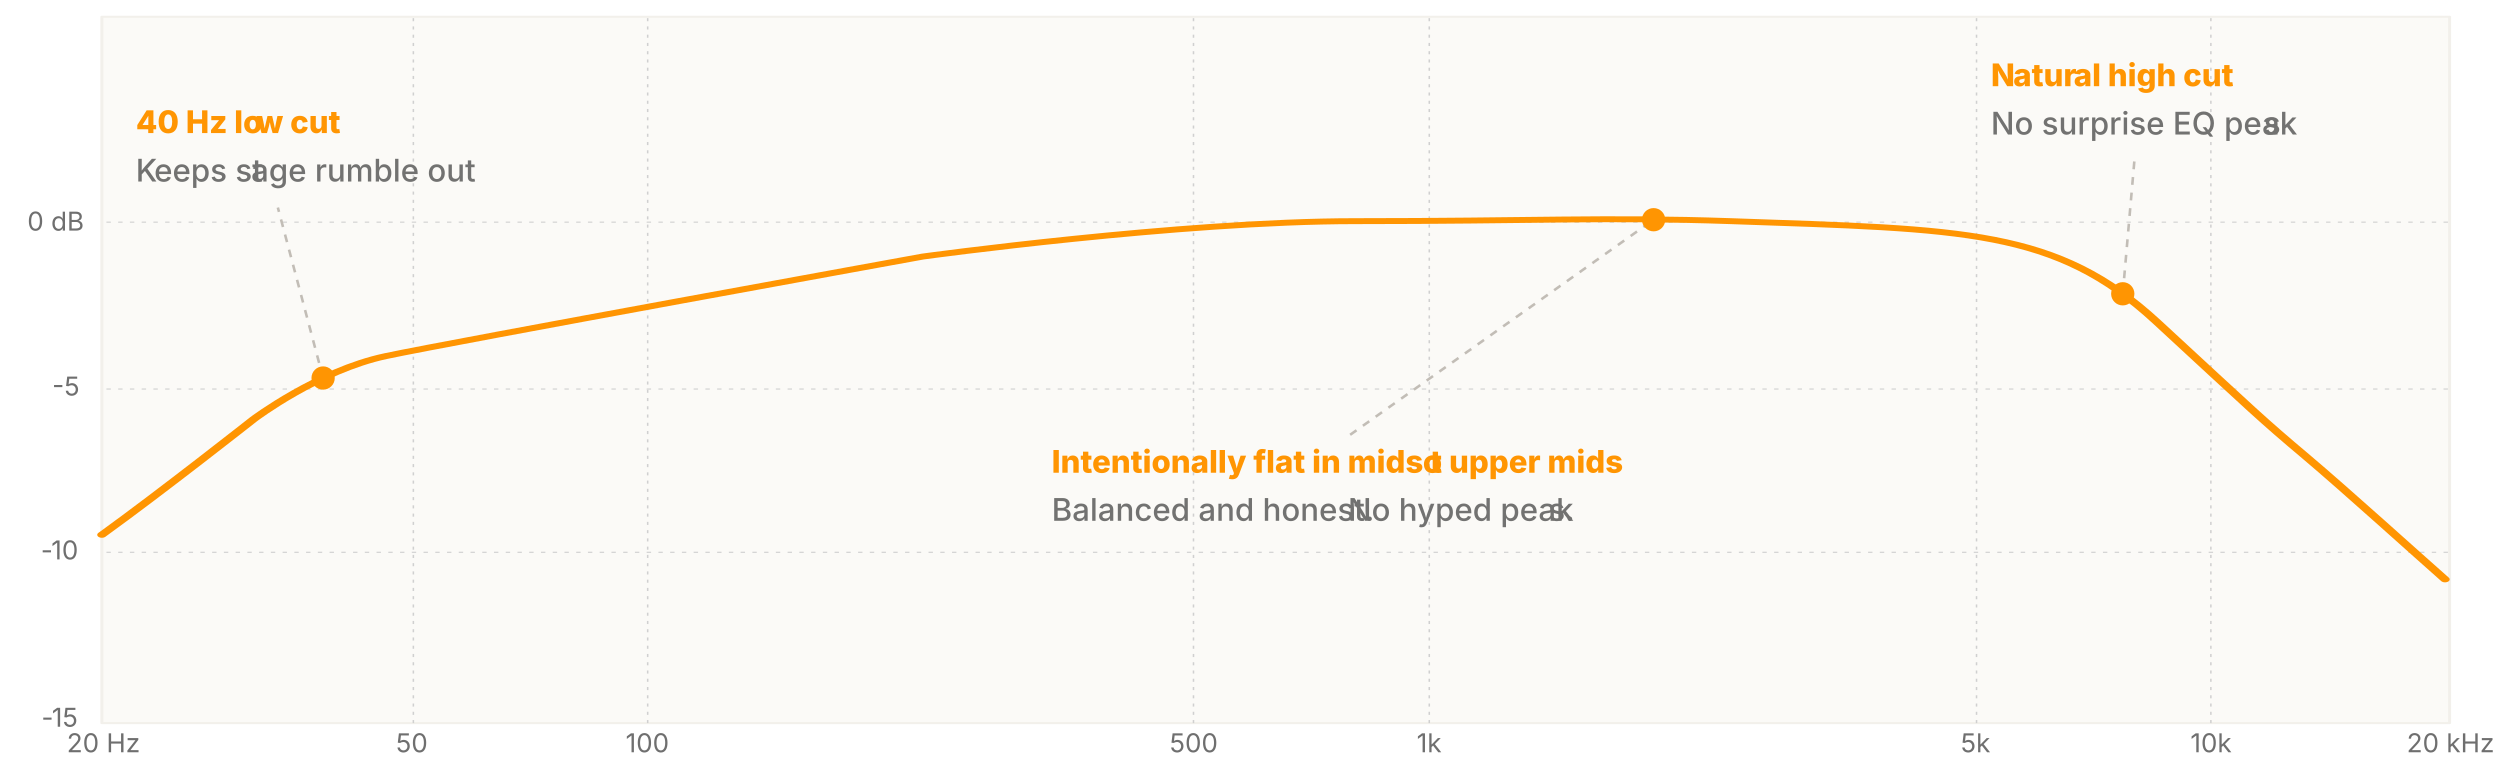
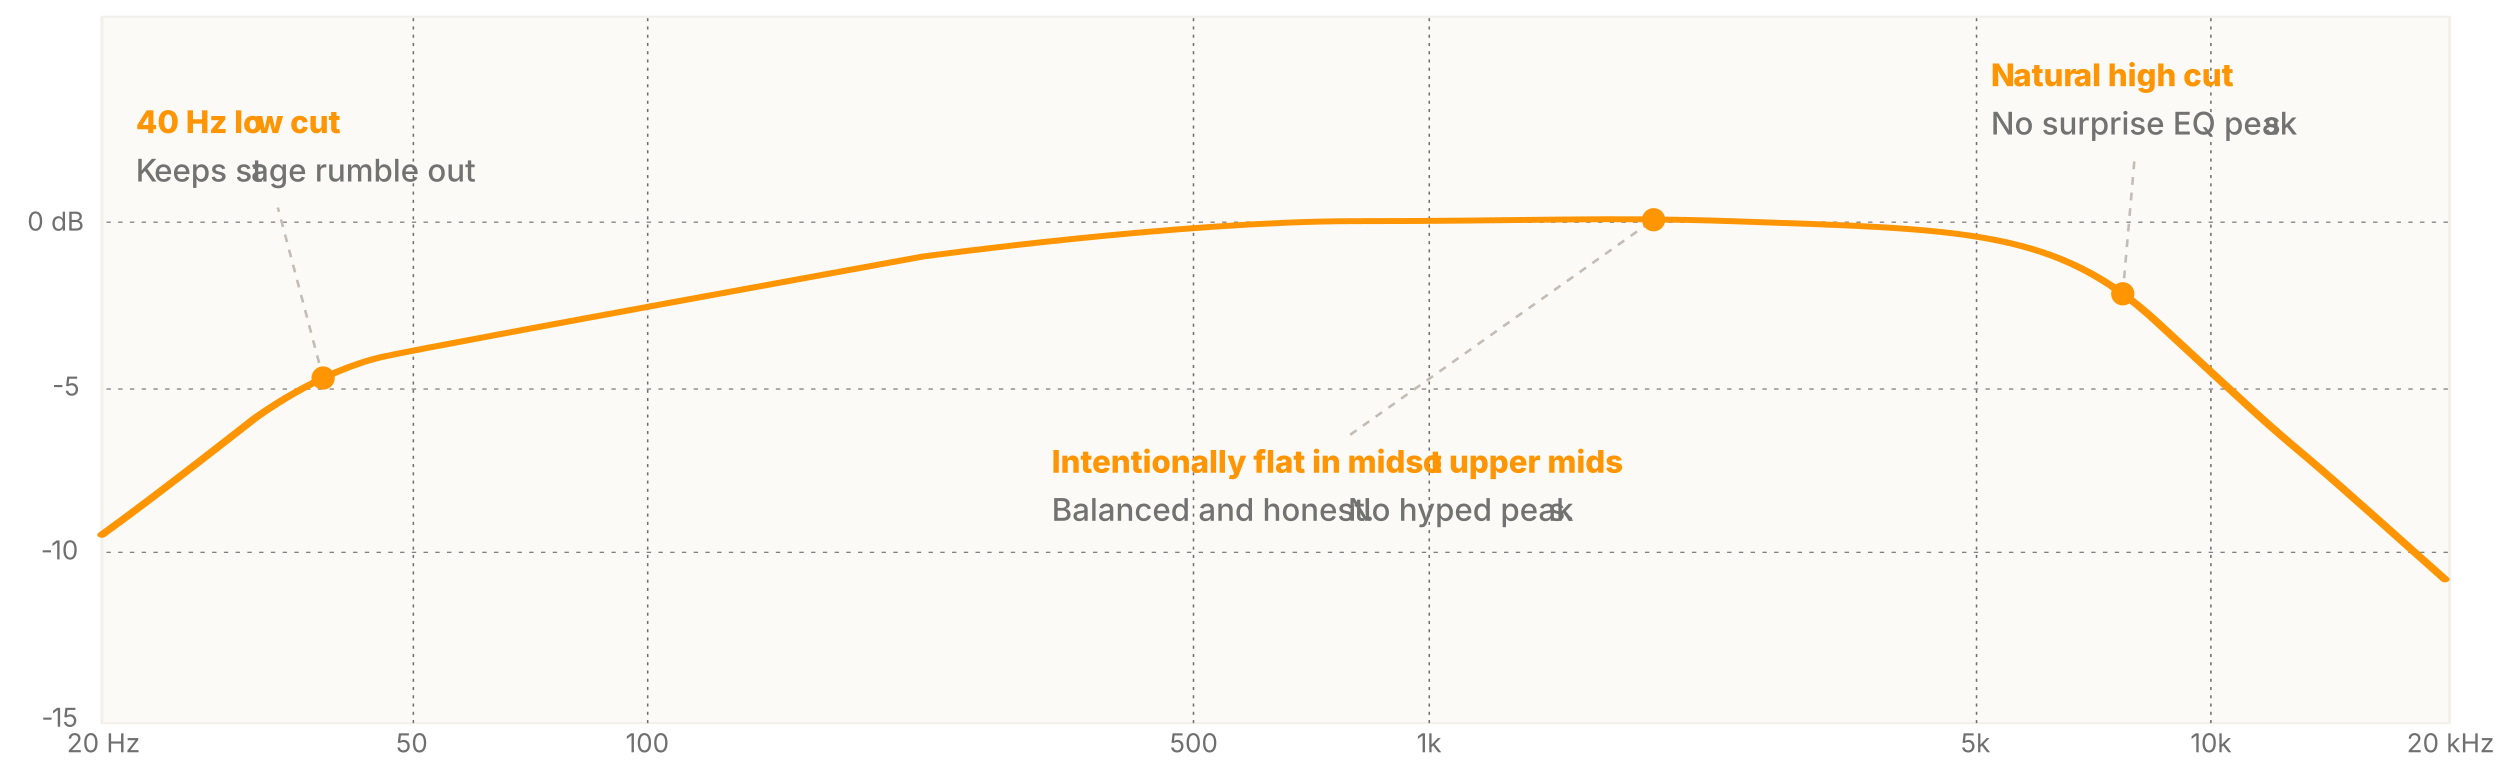
<svg xmlns="http://www.w3.org/2000/svg" width="100%" height="100%" viewBox="0 0 1920 600" version="1.1" xml:space="preserve" style="fill-rule:evenodd;clip-rule:evenodd;stroke-linecap:round;stroke-linejoin:round;stroke-miterlimit:1.5;">
  <g transform="matrix(1.117807,0,0,0.75658,-102.8383,-102.8712)">
    <rect x="162" y="153" width="1613" height="717" style="fill:rgb(251,250,247);stroke:rgb(242,240,235);stroke-width:2.1px;" />
  </g>
  <g id="Axis-Labels" transform="matrix(1.117807,0,0,1.117807,-103.9561,-331.5801)">
    <g transform="matrix(0.894609,0,0,0.894609,-152.1227,-504.9287)">
      <g transform="matrix(20,0,0,20,334.3616,1073.092)">
            </g>
      <text x="294.967px" y="1073.092px" style="font-family:'SFProDisplay-Regular', 'SF Pro Display';font-size:20px;fill:rgb(111,111,111);">0 dB</text>
    </g>
    <g transform="matrix(0.894609,0,0,0.894609,-152.1227,-391.6122)">
      <text x="314.088px" y="1073.092px" style="font-family:'SFProDisplay-Regular', 'SF Pro Display';font-size:20px;fill:rgb(111,111,111);">-5</text>
    </g>
    <g transform="matrix(0.894609,0,0,0.894609,-152.1227,-279.0191)">
      <text x="305.377px" y="1073.092px" style="font-family:'SFProDisplay-Regular', 'SF Pro Display';font-size:20px;fill:rgb(111,111,111);">-<tspan x="313.366px " y="1073.092px ">1</tspan>0</text>
    </g>
    <g transform="matrix(0.894609,0,0,0.894609,-152.1227,-164.0584)">
      <text x="305.807px" y="1073.092px" style="font-family:'SFProDisplay-Regular', 'SF Pro Display';font-size:20px;fill:rgb(111,111,111);">-<tspan x="313.795px " y="1073.092px ">1</tspan>5</text>
    </g>
    <g transform="matrix(0.894609,0,0,0.894609,-110.4744,-146.5184)">
      <g transform="matrix(20,0,0,20,329.6251,1073.092)">
            </g>
      <text x="278.736px" y="1073.092px" style="font-family:'SFProDisplay-Regular', 'SF Pro Display';font-size:20px;fill:rgb(111,111,111);">20 Hz</text>
    </g>
    <g transform="matrix(0.894609,0,0,0.894609,103.5256,-146.5184)">
      <g transform="matrix(20,0,0,20,316.0949,1073.092)">
            </g>
      <text x="292.267px" y="1073.092px" style="font-family:'SFProDisplay-Regular', 'SF Pro Display';font-size:20px;fill:rgb(111,111,111);">50</text>
    </g>
    <g transform="matrix(0.894609,0,0,0.894609,265.5256,-146.5184)">
      <g transform="matrix(20,0,0,20,320.7433,1073.092)">
            </g>
      <text x="287.618px" y="1073.092px" style="font-family:'SFProDisplay-Regular', 'SF Pro Display';font-size:20px;fill:rgb(111,111,111);">100</text>
    </g>
    <g transform="matrix(0.894609,0,0,0.894609,640.5256,-146.5184)">
      <g transform="matrix(20,0,0,20,322.1593,1073.092)">
            </g>
      <text x="286.202px" y="1073.092px" style="font-family:'SFProDisplay-Regular', 'SF Pro Display';font-size:20px;fill:rgb(111,111,111);">500</text>
    </g>
    <g transform="matrix(0.894609,0,0,0.894609,802.5256,-146.5184)">
      <g transform="matrix(20,0,0,20,313.4679,1073.092)">
            </g>
      <text x="294.894px" y="1073.092px" style="font-family:'SFProDisplay-Regular', 'SF Pro Display';font-size:20px;fill:rgb(111,111,111);">1k</text>
    </g>
    <g transform="matrix(0.894609,0,0,0.894609,1177.526,-146.5184)">
      <g transform="matrix(20,0,0,20,314.8839,1073.092)">
            </g>
      <text x="293.478px" y="1073.092px" style="font-family:'SFProDisplay-Regular', 'SF Pro Display';font-size:20px;fill:rgb(111,111,111);">5k</text>
    </g>
    <g transform="matrix(0.894609,0,0,0.894609,1339.526,-146.5184)">
      <g transform="matrix(20,0,0,20,319.5324,1073.092)">
            </g>
      <text x="288.829px" y="1073.092px" style="font-family:'SFProDisplay-Regular', 'SF Pro Display';font-size:20px;fill:rgb(111,111,111);">10k</text>
    </g>
    <g transform="matrix(0.894609,0,0,0.894609,1491.526,-146.5184)">
      <g transform="matrix(20,0,0,20,345.6567,1073.092)">
            </g>
      <text x="285.061px" y="1073.092px" style="font-family:'SFProDisplay-Regular', 'SF Pro Display';font-size:20px;fill:rgb(111,111,111);">20 kHz</text>
    </g>
  </g>
  <g id="Grid-Lines" transform="matrix(1.117807,0,0,0.846339,-103.9561,-116.1812)">
    <g transform="matrix(1,0,0,0.893945,-0,16.17345)">
-       <path d="M377,869.5L377,152.5" style="fill:none;stroke:rgb(208,208,208);stroke-width:1.05px;stroke-linecap:butt;stroke-linejoin:miter;stroke-miterlimit:2;stroke-dasharray:3.143,5.239,0,0,0,0;" />
+       <path d="M377,869.5L377,152.5" style="fill:none;stroke:rgb(111,111,111);stroke-width:1.05px;stroke-linecap:butt;stroke-linejoin:miter;stroke-miterlimit:2;stroke-dasharray:3.143,5.239,0,0,0,0;" />
    </g>
    <g transform="matrix(1,0,0,0.893945,161,16.17345)">
-       <path d="M377,869.5L377,152.5" style="fill:none;stroke:rgb(208,208,208);stroke-width:1.05px;stroke-linecap:butt;stroke-linejoin:miter;stroke-miterlimit:2;stroke-dasharray:3.143,5.239,0,0,0,0;" />
+       <path d="M377,869.5L377,152.5" style="fill:none;stroke:rgb(111,111,111);stroke-width:1.05px;stroke-linecap:butt;stroke-linejoin:miter;stroke-miterlimit:2;stroke-dasharray:3.143,5.239,0,0,0,0;" />
    </g>
    <g transform="matrix(1,0,0,0.893945,536,16.17345)">
-       <path d="M377,869.5L377,152.5" style="fill:none;stroke:rgb(208,208,208);stroke-width:1.05px;stroke-linecap:butt;stroke-linejoin:miter;stroke-miterlimit:2;stroke-dasharray:3.143,5.239,0,0,0,0;" />
+       <path d="M377,869.5L377,152.5" style="fill:none;stroke:rgb(111,111,111);stroke-width:1.05px;stroke-linecap:butt;stroke-linejoin:miter;stroke-miterlimit:2;stroke-dasharray:3.143,5.239,0,0,0,0;" />
    </g>
    <g transform="matrix(1,0,0,0.893945,698,16.17345)">
-       <path d="M377,869.5L377,152.5" style="fill:none;stroke:rgb(208,208,208);stroke-width:1.05px;stroke-linecap:butt;stroke-linejoin:miter;stroke-miterlimit:2;stroke-dasharray:3.143,5.239,0,0,0,0;" />
+       <path d="M377,869.5L377,152.5" style="fill:none;stroke:rgb(111,111,111);stroke-width:1.05px;stroke-linecap:butt;stroke-linejoin:miter;stroke-miterlimit:2;stroke-dasharray:3.143,5.239,0,0,0,0;" />
    </g>
    <g transform="matrix(1,0,0,0.893945,1074,16.17345)">
-       <path d="M377,869.5L377,152.5" style="fill:none;stroke:rgb(208,208,208);stroke-width:1.05px;stroke-linecap:butt;stroke-linejoin:miter;stroke-miterlimit:2;stroke-dasharray:3.143,5.239,0,0,0,0;" />
+       <path d="M377,869.5L377,152.5" style="fill:none;stroke:rgb(111,111,111);stroke-width:1.05px;stroke-linecap:butt;stroke-linejoin:miter;stroke-miterlimit:2;stroke-dasharray:3.143,5.239,0,0,0,0;" />
    </g>
    <g transform="matrix(1,0,0,0.893945,1235,16.17345)">
-       <path d="M377,869.5L377,152.5" style="fill:none;stroke:rgb(208,208,208);stroke-width:1.05px;stroke-linecap:butt;stroke-linejoin:miter;stroke-miterlimit:2;stroke-dasharray:3.143,5.239,0,0,0,0;" />
+       <path d="M377,869.5L377,152.5" style="fill:none;stroke:rgb(111,111,111);stroke-width:1.05px;stroke-linecap:butt;stroke-linejoin:miter;stroke-miterlimit:2;stroke-dasharray:3.143,5.239,0,0,0,0;" />
    </g>
    <g transform="matrix(0,1,-1,0,1720.566,-38.10941)">
-       <path d="M377,1554.445L377,-55.434" style="fill:none;stroke:rgb(208,208,208);stroke-width:1.01px;stroke-linecap:butt;stroke-linejoin:miter;stroke-miterlimit:2;stroke-dasharray:3.026,5.043,0,0,0,0;" />
+       <path d="M377,1554.445L377,-55.434" style="fill:none;stroke:rgb(111,111,111);stroke-width:1.01px;stroke-linecap:butt;stroke-linejoin:miter;stroke-miterlimit:2;stroke-dasharray:3.026,5.043,0,0,0,0;" />
    </g>
    <g transform="matrix(0,1,-1,0,1720.566,113.2981)">
-       <path d="M377,1554.445L377,-55.434" style="fill:none;stroke:rgb(208,208,208);stroke-width:1.01px;stroke-linecap:butt;stroke-linejoin:miter;stroke-miterlimit:2;stroke-dasharray:3.026,5.043,0,0,0,0;" />
+       <path d="M377,1554.445L377,-55.434" style="fill:none;stroke:rgb(111,111,111);stroke-width:1.01px;stroke-linecap:butt;stroke-linejoin:miter;stroke-miterlimit:2;stroke-dasharray:3.026,5.043,0,0,0,0;" />
    </g>
    <g transform="matrix(0,1,-1,0,1720.566,261.4433)">
-       <path d="M377,1554.445L377,-55.434" style="fill:none;stroke:rgb(208,208,208);stroke-width:1.01px;stroke-linecap:butt;stroke-linejoin:miter;stroke-miterlimit:2;stroke-dasharray:3.026,5.043,0,0,0,0;" />
+       <path d="M377,1554.445L377,-55.434" style="fill:none;stroke:rgb(111,111,111);stroke-width:1.01px;stroke-linecap:butt;stroke-linejoin:miter;stroke-miterlimit:2;stroke-dasharray:3.026,5.043,0,0,0,0;" />
    </g>
  </g>
  <g transform="matrix(1,0,0,1,533.6751,-675.9437)">
    <g transform="matrix(24,0,0,24,672.4023,1075.91)">
        </g>
    <text x="274px" y="1075.91px" style="font-family:'SFProDisplay-Medium', 'SF Pro Display';font-weight:500;font-size:24px;fill:rgb(114,114,113);">Balanced and honest.<tspan x="495.145px " y="1075.91px "> </tspan>No hyped peak<tspan x="655.434px " y="1075.91px ">s</tspan>.</text>
  </g>
  <g transform="matrix(1,0,0,1,533.6751,-712.8313)">
    <g transform="matrix(24,0,0,24,705.4727,1075.91)">
        </g>
    <text x="274px" y="1075.91px" style="font-family:'SFProDisplay-Heavy', 'SF Pro Display';font-weight:800;font-size:24px;fill:rgb(255,149,2);">Intentionally flat in mids t<tspan x="559.059px " y="1075.91px ">o</tspan> upper mids</text>
  </g>
  <g transform="matrix(1,0,0,1,1254.991,-972.593)">
    <g transform="matrix(24,0,0,24,495.2031,1075.91)">
        </g>
    <text x="274px" y="1075.91px" style="font-family:'SFProDisplay-Medium', 'SF Pro Display';font-weight:500;font-size:24px;fill:rgb(114,114,113);">No surprise EQ peak<tspan x="483.613px " y="1075.91px ">s</tspan>
    </text>
  </g>
  <g transform="matrix(1,0,0,1,1255.056,-1009.723)">
    <g transform="matrix(24,0,0,24,454.3398,1075.91)">
        </g>
    <text x="274px" y="1075.91px" style="font-family:'SFProDisplay-Heavy', 'SF Pro Display';font-weight:800;font-size:24px;fill:rgb(255,149,2);">N<tspan x="291.109px " y="1075.91px ">a</tspan>tur<tspan x="337.574px " y="1075.91px ">a</tspan>l high cut</text>
  </g>
  <g transform="matrix(1,0,0,1,-169.6623,-973.7)">
    <g transform="matrix(24,0,0,24,428.3828,1075.91)">
        </g>
    <text x="274px" y="1075.91px" style="font-family:'SFProDisplay-Heavy', 'SF Pro Display';font-weight:800;font-size:24px;fill:rgb(255,149,2);">40 Hz lo<tspan x="366.531px " y="1075.91px ">w</tspan> cut</text>
  </g>
  <g transform="matrix(1,0,0,1,-169.7494,-936.4839)">
    <g transform="matrix(24,0,0,24,517.1172,1075.91)">
        </g>
    <text x="274px" y="1075.91px" style="font-family:'SFProDisplay-Medium', 'SF Pro Display';font-weight:500;font-size:24px;fill:rgb(114,114,113);">K<tspan x="288.121px " y="1075.91px ">e</tspan>eps st<tspan x="362.57px " y="1075.91px ">a</tspan>ge rumble out</text>
  </g>
  <g transform="matrix(1.117807,0,0,1.117807,-103.9561,-331.5801)">
    <path d="M315,556.351L283.897,439.238" style="fill:none;stroke:rgb(194,189,182);stroke-width:1.79px;stroke-linecap:butt;stroke-linejoin:miter;stroke-miterlimit:2;stroke-dasharray:5.368,5.368,0,0,0,0;" />
  </g>
  <g transform="matrix(1.117807,0,0,1.117807,726.024,-202.6326)">
    <path d="M278.121,480.007L486.618,332.237" style="fill:none;stroke:rgb(194,189,182);stroke-width:1.79px;stroke-linecap:butt;stroke-linejoin:miter;stroke-miterlimit:2;stroke-dasharray:5.368,5.368,0,0,0,0;" />
  </g>
  <g transform="matrix(1.117807,0,0,1.117807,962.6347,-265.2557)">
    <path d="M597.279,439.152L605.279,347.6" style="fill:none;stroke:rgb(194,189,182);stroke-width:1.79px;stroke-linecap:butt;stroke-linejoin:miter;stroke-miterlimit:2;stroke-dasharray:5.368,5.368,0,0,0,0;" />
  </g>
  <g transform="matrix(1.117807,0,0,1.117807,-112.8985,-192.5801)">
    <circle cx="323" cy="432" r="8" style="fill:rgb(255,149,2);" />
  </g>
  <g transform="matrix(1.117807,0,0,1.117807,1269.226,-257.2608)">
    <circle cx="323" cy="432" r="8" style="fill:rgb(255,149,2);" />
  </g>
  <g transform="matrix(1.117807,0,0,1.117807,908.9171,-314.1489)">
    <circle cx="323" cy="432" r="8" style="fill:rgb(255,149,2);" />
  </g>
  <g transform="matrix(1.334745,0,0,0.849604,-464.5458,-72.28945)">
    <path d="M406.664,568.53C440.801,529.883 494,464 494,464C494,464 531.181,419.948 570,407C608.819,394.052 879,317 879,317C879,317 1027.355,285 1128,285C1228.645,285 1272.107,281.075 1344,285C1478.333,292.333 1531.059,291.982 1589,376C1646.094,458.789 1649.167,463.833 1675,498C1696.699,526.698 1741.413,590.246 1754.887,608.817" style="fill:none;stroke:rgb(255,149,2);stroke-width:5.36px;" />
  </g>
</svg>
